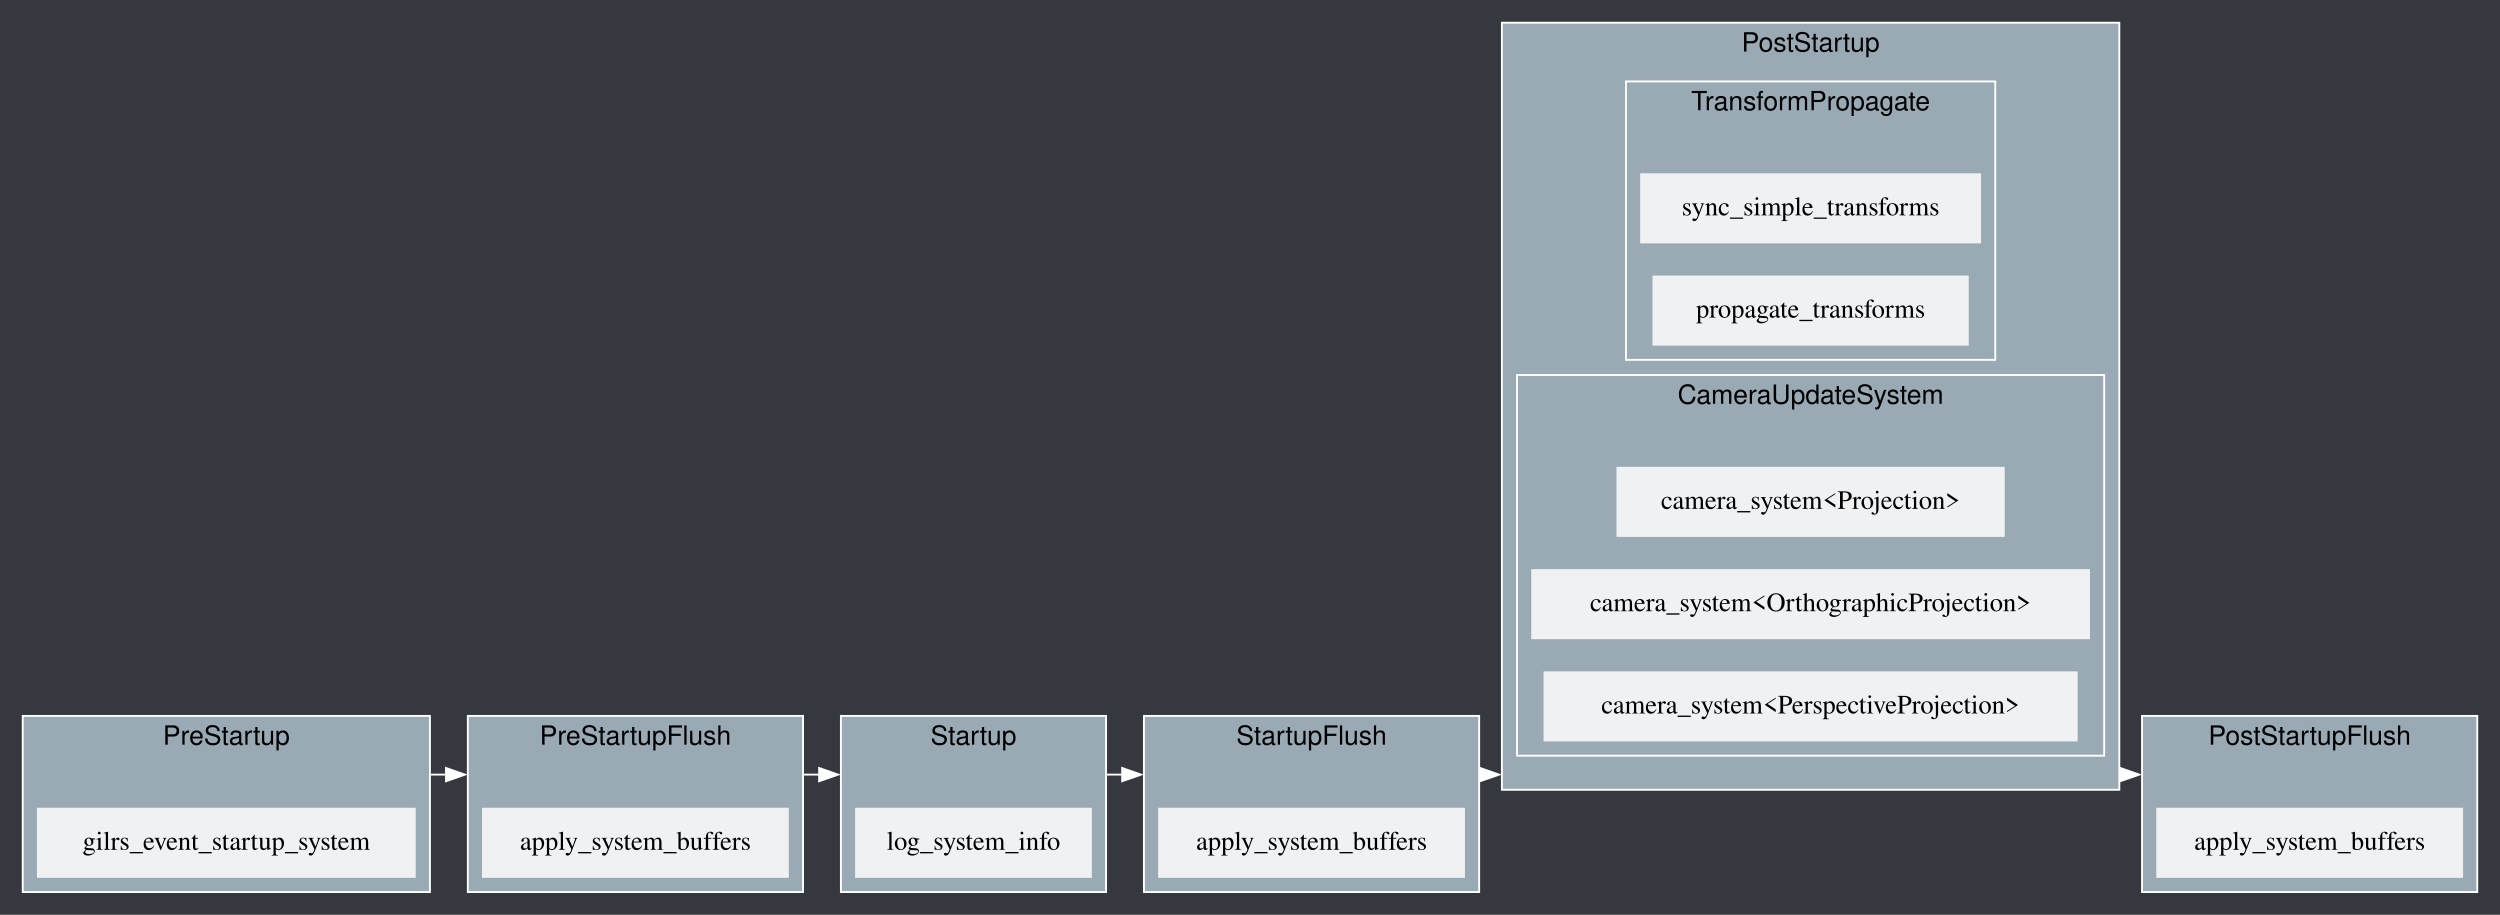
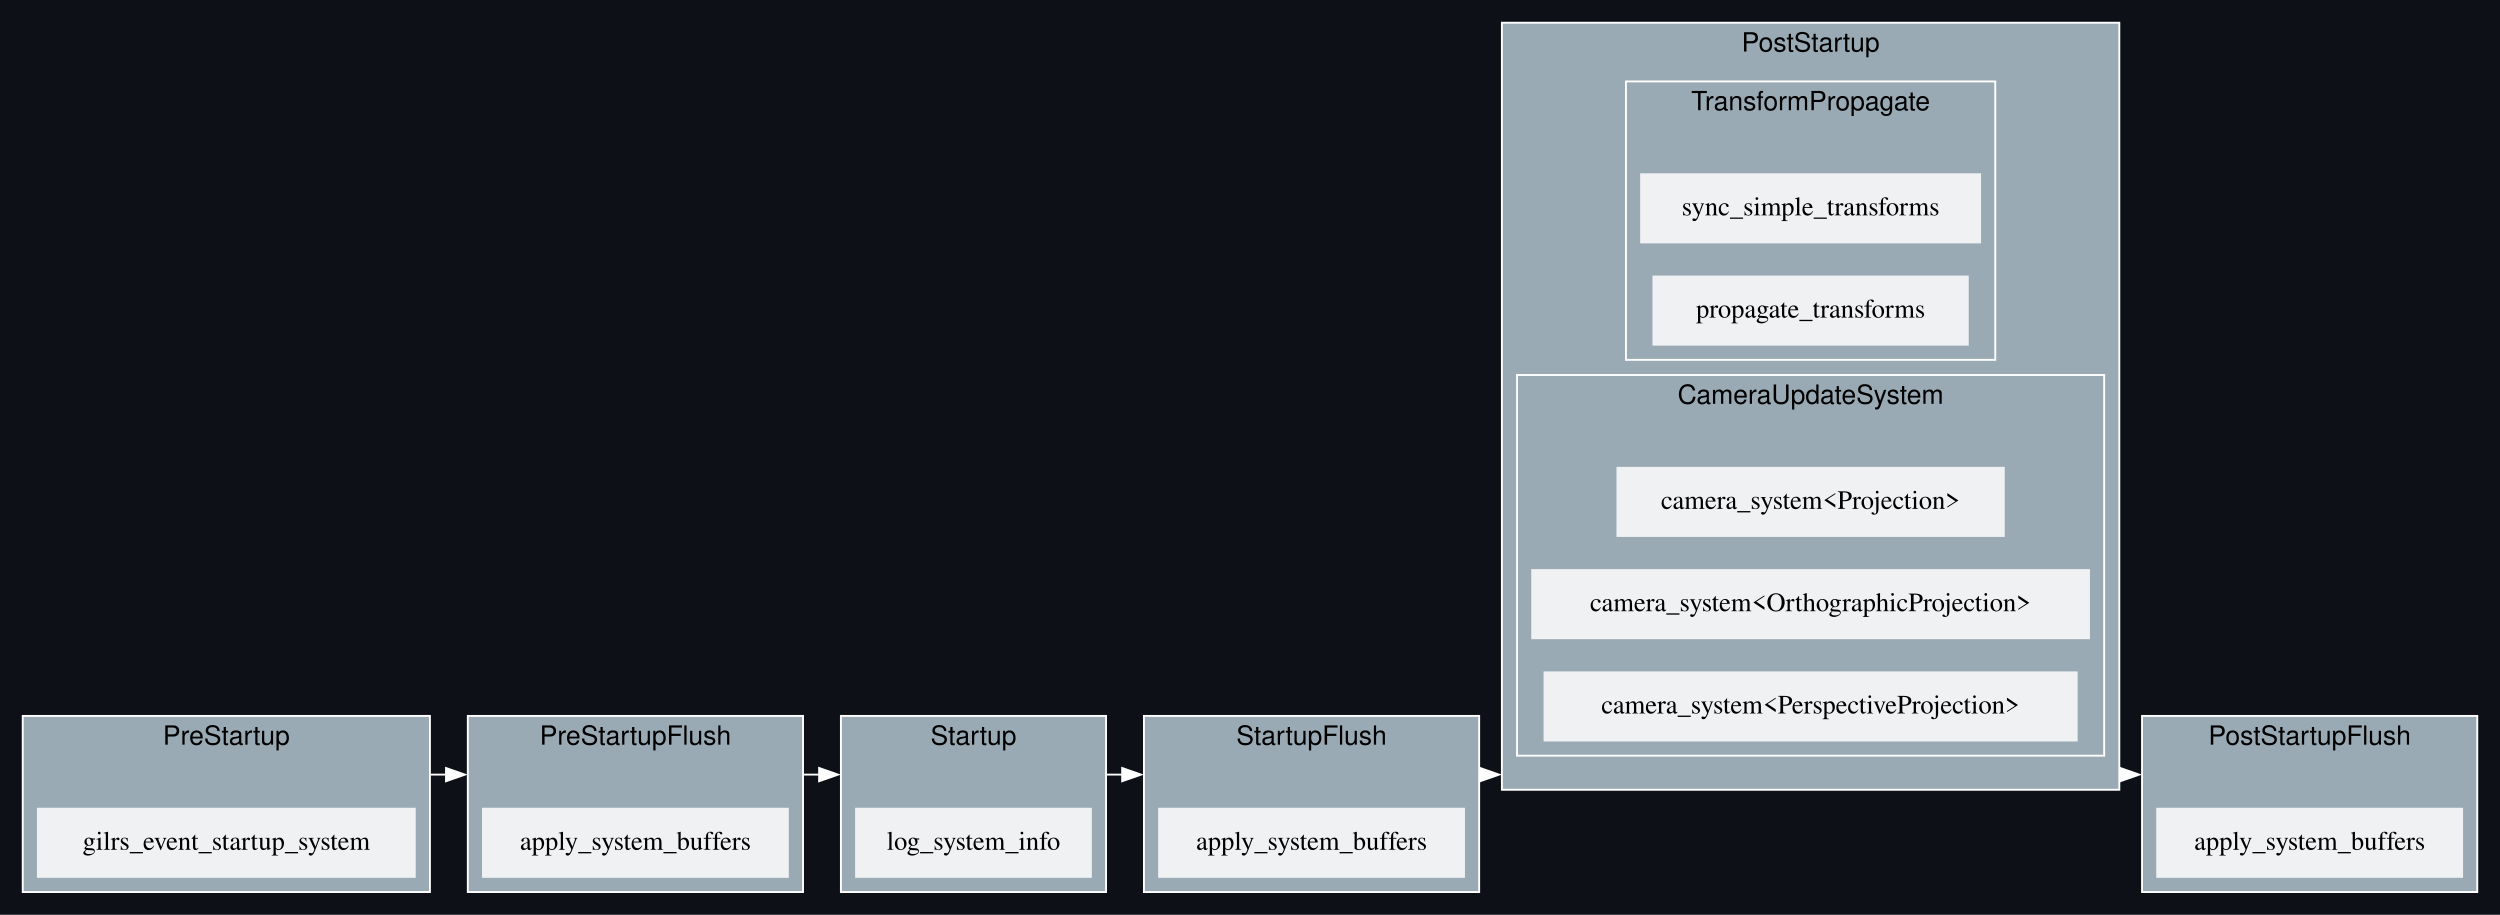
<svg xmlns="http://www.w3.org/2000/svg" width="1320pt" height="483pt" viewBox="0.00 0.00 1320.00 483.00">
  <g id="graph0" class="graph" transform="scale(1 1) rotate(0) translate(4 479)">
-     <polygon fill="#35393f" stroke="none" points="-4,4 -4,-479 1316,-479 1316,4 -4,4" />
+     <polygon fill="#0d1117" stroke="none" points="-4,4 -4,-479 1316,-479 1316,4 -4,4" />
    <g id="clust1" class="cluster">
      <polygon fill="#99aab5" stroke="white" points="243,-8 243,-101 420,-101 420,-8 243,-8" />
      <text text-anchor="middle" x="331.5" y="-85.8" font-family="Helvetica,sans-Serif" font-size="14.00">PreStartupFlush</text>
    </g>
    <g id="clust2" class="cluster">
      <polygon fill="#99aab5" stroke="white" points="600,-8 600,-101 777,-101 777,-8 600,-8" />
      <text text-anchor="middle" x="688.5" y="-85.8" font-family="Helvetica,sans-Serif" font-size="14.00">StartupFlush</text>
    </g>
    <g id="clust3" class="cluster">
      <polygon fill="#99aab5" stroke="white" points="1127,-8 1127,-101 1304,-101 1304,-8 1127,-8" />
      <text text-anchor="middle" x="1215.5" y="-85.8" font-family="Helvetica,sans-Serif" font-size="14.00">PostStartupFlush</text>
    </g>
    <g id="clust4" class="cluster">
      <polygon fill="#99aab5" stroke="white" points="8,-8 8,-101 223,-101 223,-8 8,-8" />
      <text text-anchor="middle" x="115.5" y="-85.8" font-family="Helvetica,sans-Serif" font-size="14.00">PreStartup</text>
    </g>
    <g id="clust5" class="cluster">
      <polygon fill="#99aab5" stroke="white" points="440,-8 440,-101 580,-101 580,-8 440,-8" />
      <text text-anchor="middle" x="510" y="-85.8" font-family="Helvetica,sans-Serif" font-size="14.00">Startup</text>
    </g>
    <g id="clust6" class="cluster">
      <polygon fill="#99aab5" stroke="white" points="789,-62 789,-467 1115,-467 1115,-62 789,-62" />
      <text text-anchor="middle" x="952" y="-451.8" font-family="Helvetica,sans-Serif" font-size="14.00">PostStartup</text>
    </g>
    <g id="clust7" class="cluster">
      <polygon fill="#99aab5" stroke="white" points="854.5,-289 854.5,-436 1049.5,-436 1049.5,-289 854.5,-289" />
      <text text-anchor="middle" x="952" y="-420.8" font-family="Helvetica,sans-Serif" font-size="14.00">TransformPropagate</text>
    </g>
    <g id="clust8" class="cluster">
      <polygon fill="#99aab5" stroke="white" points="797,-80 797,-281 1107,-281 1107,-80 797,-80" />
      <text text-anchor="middle" x="952" y="-265.8" font-family="Helvetica,sans-Serif" font-size="14.00">CameraUpdateSystem</text>
    </g>
    <g id="edge2" class="edge">
      <path fill="none" stroke="white" d="M420,-70C422.87,-70 425.74,-70 428.6,-70" />
      <polygon fill="white" stroke="white" points="428.49,-73.5 438.49,-70 428.49,-66.5 428.49,-73.5" />
    </g>
    <g id="node2" class="node">
      <polygon fill="#eff1f3" stroke="#eff1f3" points="412,-52 251,-52 251,-16 412,-16 412,-52" />
      <text text-anchor="middle" x="331.5" y="-30.3" font-family="Times,serif" font-size="14.00">apply_system_buffers</text>
    </g>
    <g id="edge4" class="edge">
      <path fill="none" stroke="white" d="M777,-70C777.25,-70 777.5,-70 777.76,-70" />
      <polygon fill="white" stroke="white" points="777.49,-73.5 787.49,-70 777.49,-66.5 777.49,-73.5" />
    </g>
    <g id="node4" class="node">
      <polygon fill="#eff1f3" stroke="#eff1f3" points="769,-52 608,-52 608,-16 769,-16 769,-52" />
      <text text-anchor="middle" x="688.5" y="-30.3" font-family="Times,serif" font-size="14.00">apply_system_buffers</text>
    </g>
    <g id="node6" class="node">
      <polygon fill="#eff1f3" stroke="#eff1f3" points="1296,-52 1135,-52 1135,-16 1296,-16 1296,-52" />
      <text text-anchor="middle" x="1215.5" y="-30.3" font-family="Times,serif" font-size="14.00">apply_system_buffers</text>
    </g>
    <g id="edge1" class="edge">
      <path fill="none" stroke="white" d="M223,-70C225.94,-70 228.88,-70 231.81,-70" />
      <polygon fill="white" stroke="white" points="231.49,-73.5 241.49,-70 231.49,-66.5 231.49,-73.5" />
    </g>
    <g id="node8" class="node">
      <polygon fill="#eff1f3" stroke="#eff1f3" points="215,-52 16,-52 16,-16 215,-16 215,-52" />
      <text text-anchor="middle" x="115.5" y="-30.3" font-family="Times,serif" font-size="14.00">gilrs_event_startup_system</text>
    </g>
    <g id="edge3" class="edge">
      <path fill="none" stroke="white" d="M580,-70C582.87,-70 585.77,-70 588.69,-70" />
      <polygon fill="white" stroke="white" points="588.49,-73.5 598.49,-70 588.49,-66.5 588.49,-73.5" />
    </g>
    <g id="node10" class="node">
      <polygon fill="#eff1f3" stroke="#eff1f3" points="572,-52 448,-52 448,-16 572,-16 572,-52" />
      <text text-anchor="middle" x="510" y="-30.3" font-family="Times,serif" font-size="14.00">log_system_info</text>
    </g>
    <g id="edge5" class="edge">
      <path fill="none" stroke="white" d="M1115,-70C1115.29,-70 1115.58,-70 1115.87,-70" />
      <polygon fill="white" stroke="white" points="1115.49,-73.5 1125.49,-70 1115.49,-66.5 1115.49,-73.5" />
    </g>
    <g id="node13" class="node">
      <polygon fill="#eff1f3" stroke="#eff1f3" points="1041.5,-387 862.5,-387 862.5,-351 1041.5,-351 1041.5,-387" />
      <text text-anchor="middle" x="952" y="-365.3" font-family="Times,serif" font-size="14.00">sync_simple_transforms</text>
    </g>
    <g id="node14" class="node">
      <polygon fill="#eff1f3" stroke="#eff1f3" points="1035,-333 869,-333 869,-297 1035,-297 1035,-333" />
      <text text-anchor="middle" x="952" y="-311.3" font-family="Times,serif" font-size="14.00">propagate_transforms</text>
    </g>
    <g id="node16" class="node">
      <polygon fill="#eff1f3" stroke="#eff1f3" points="1054,-232 850,-232 850,-196 1054,-196 1054,-232" />
      <text text-anchor="middle" x="952" y="-210.3" font-family="Times,serif" font-size="14.00">camera_system&lt;Projection&gt;</text>
    </g>
    <g id="node17" class="node">
      <polygon fill="#eff1f3" stroke="#eff1f3" points="1099,-178 805,-178 805,-142 1099,-142 1099,-178" />
      <text text-anchor="middle" x="952" y="-156.3" font-family="Times,serif" font-size="14.00">camera_system&lt;OrthographicProjection&gt;</text>
    </g>
    <g id="node18" class="node">
      <polygon fill="#eff1f3" stroke="#eff1f3" points="1092.5,-124 811.5,-124 811.5,-88 1092.5,-88 1092.5,-124" />
      <text text-anchor="middle" x="952" y="-102.3" font-family="Times,serif" font-size="14.00">camera_system&lt;PerspectiveProjection&gt;</text>
    </g>
  </g>
</svg>
